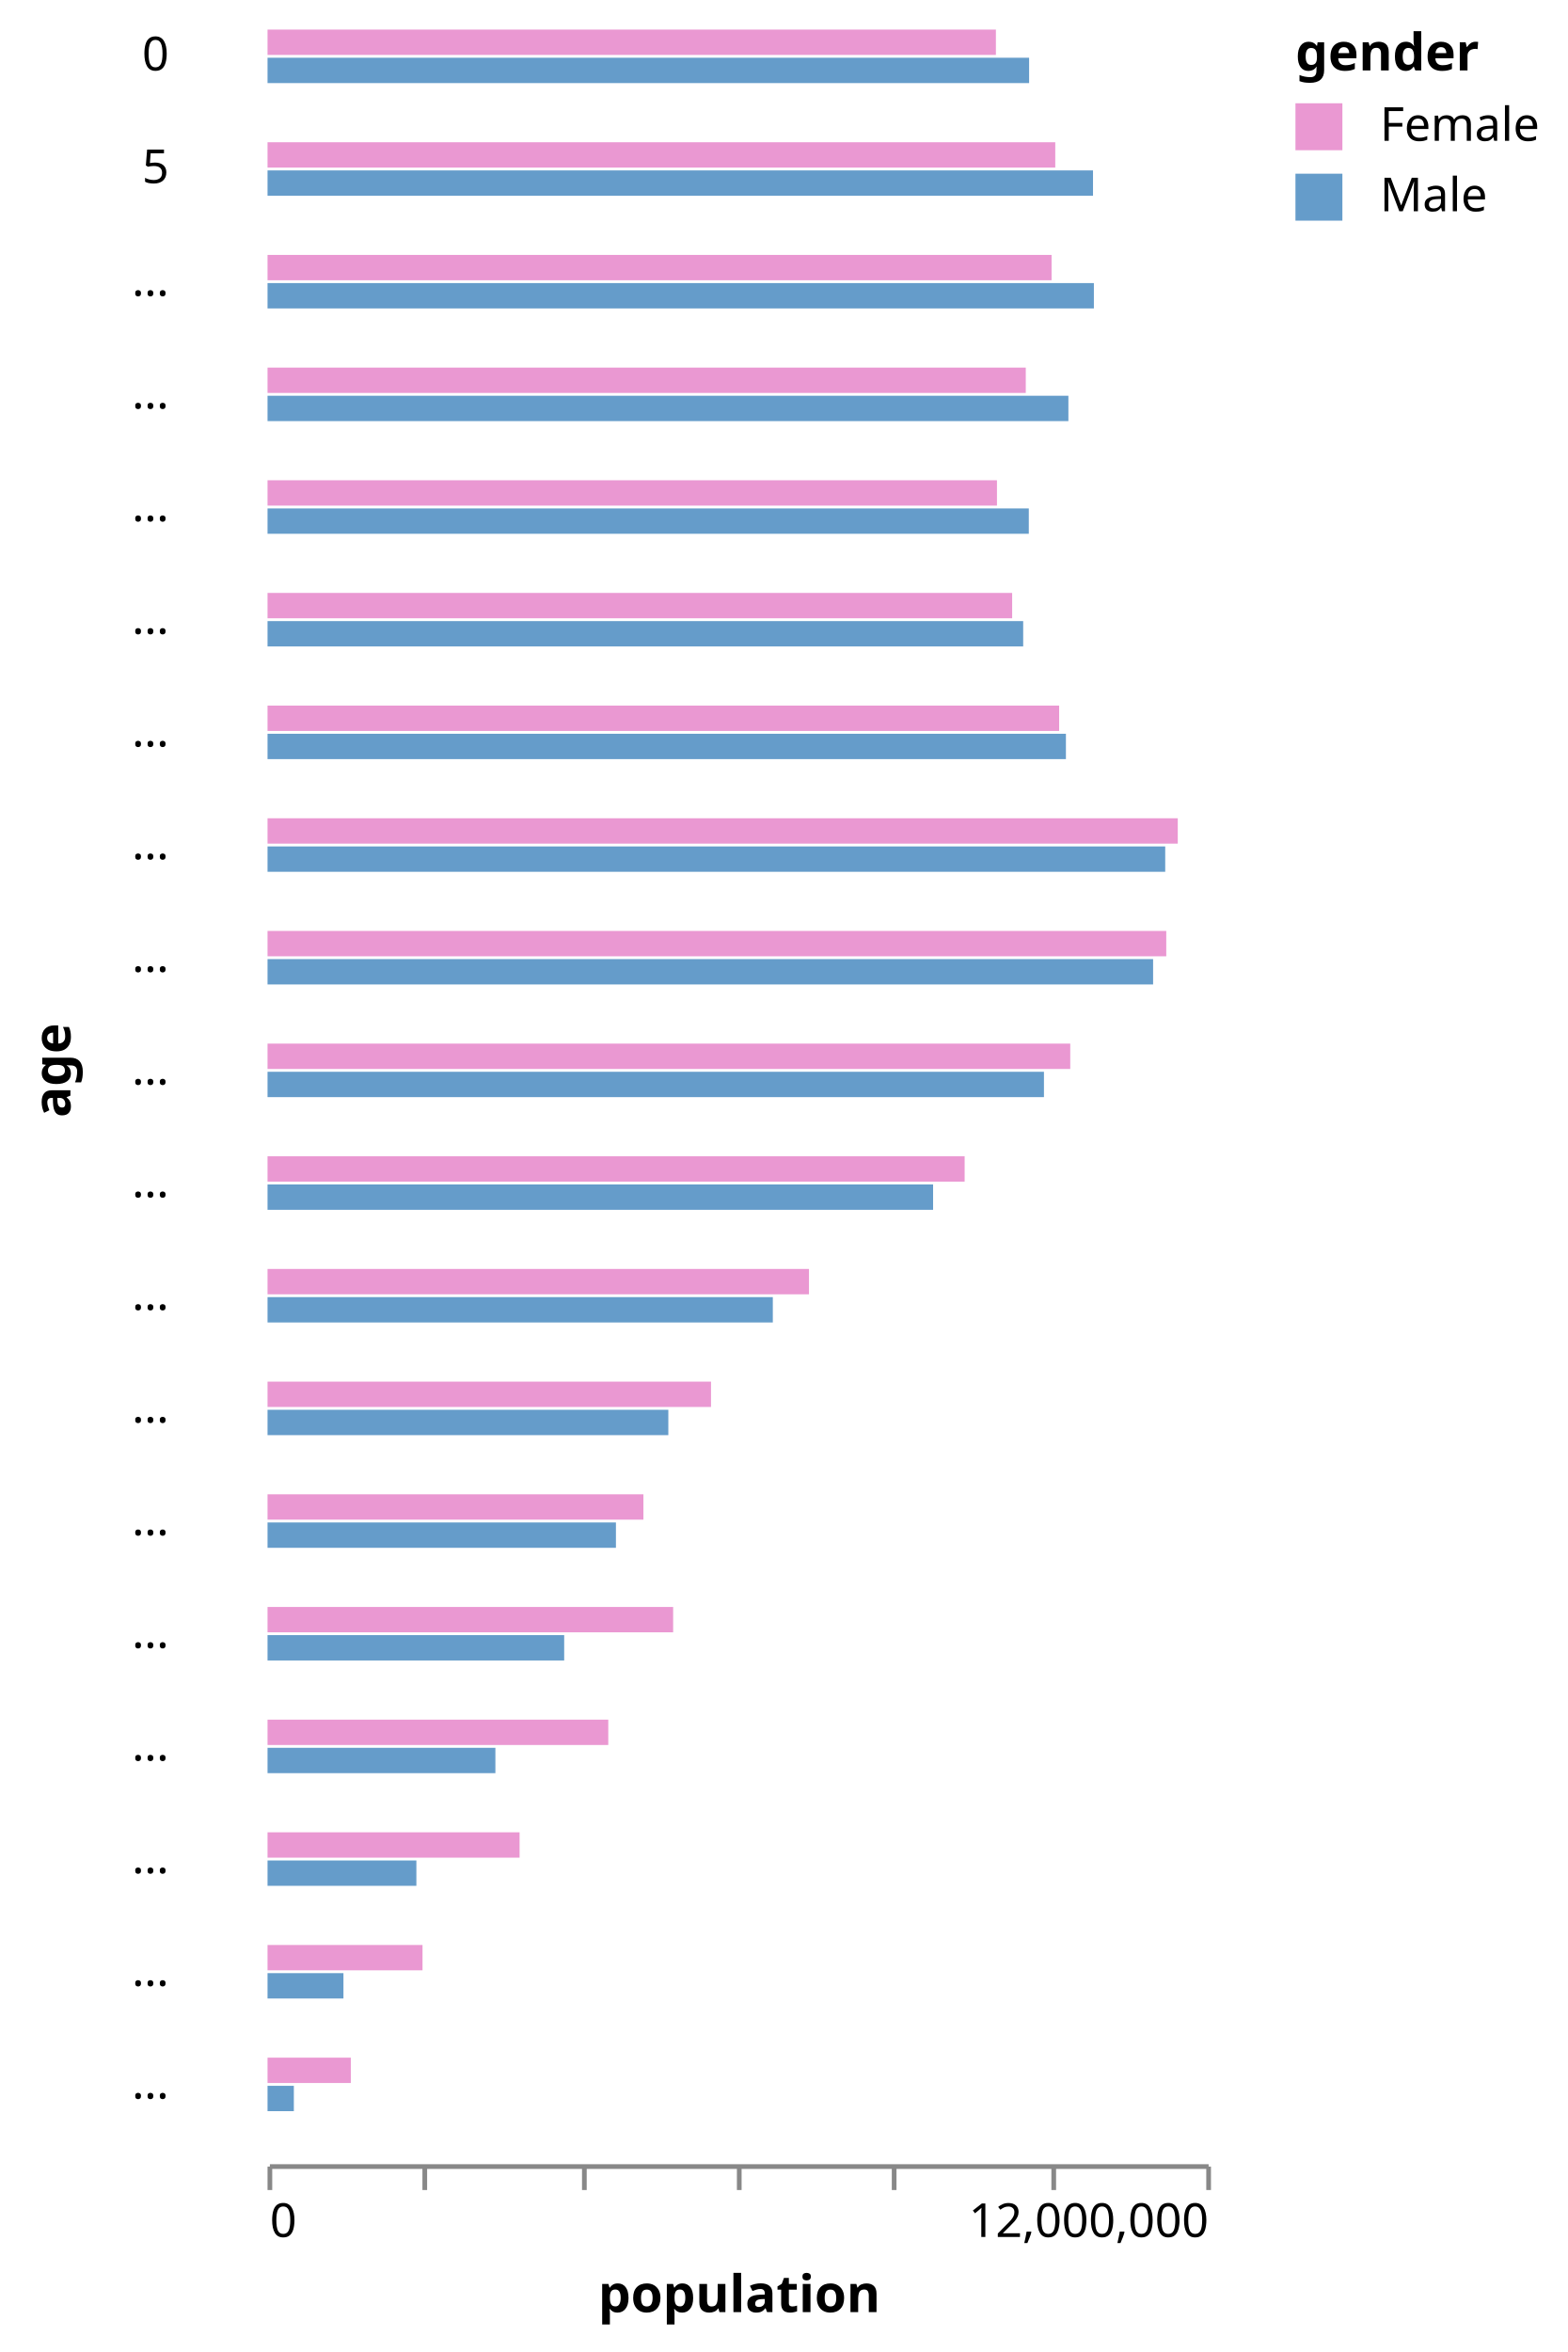
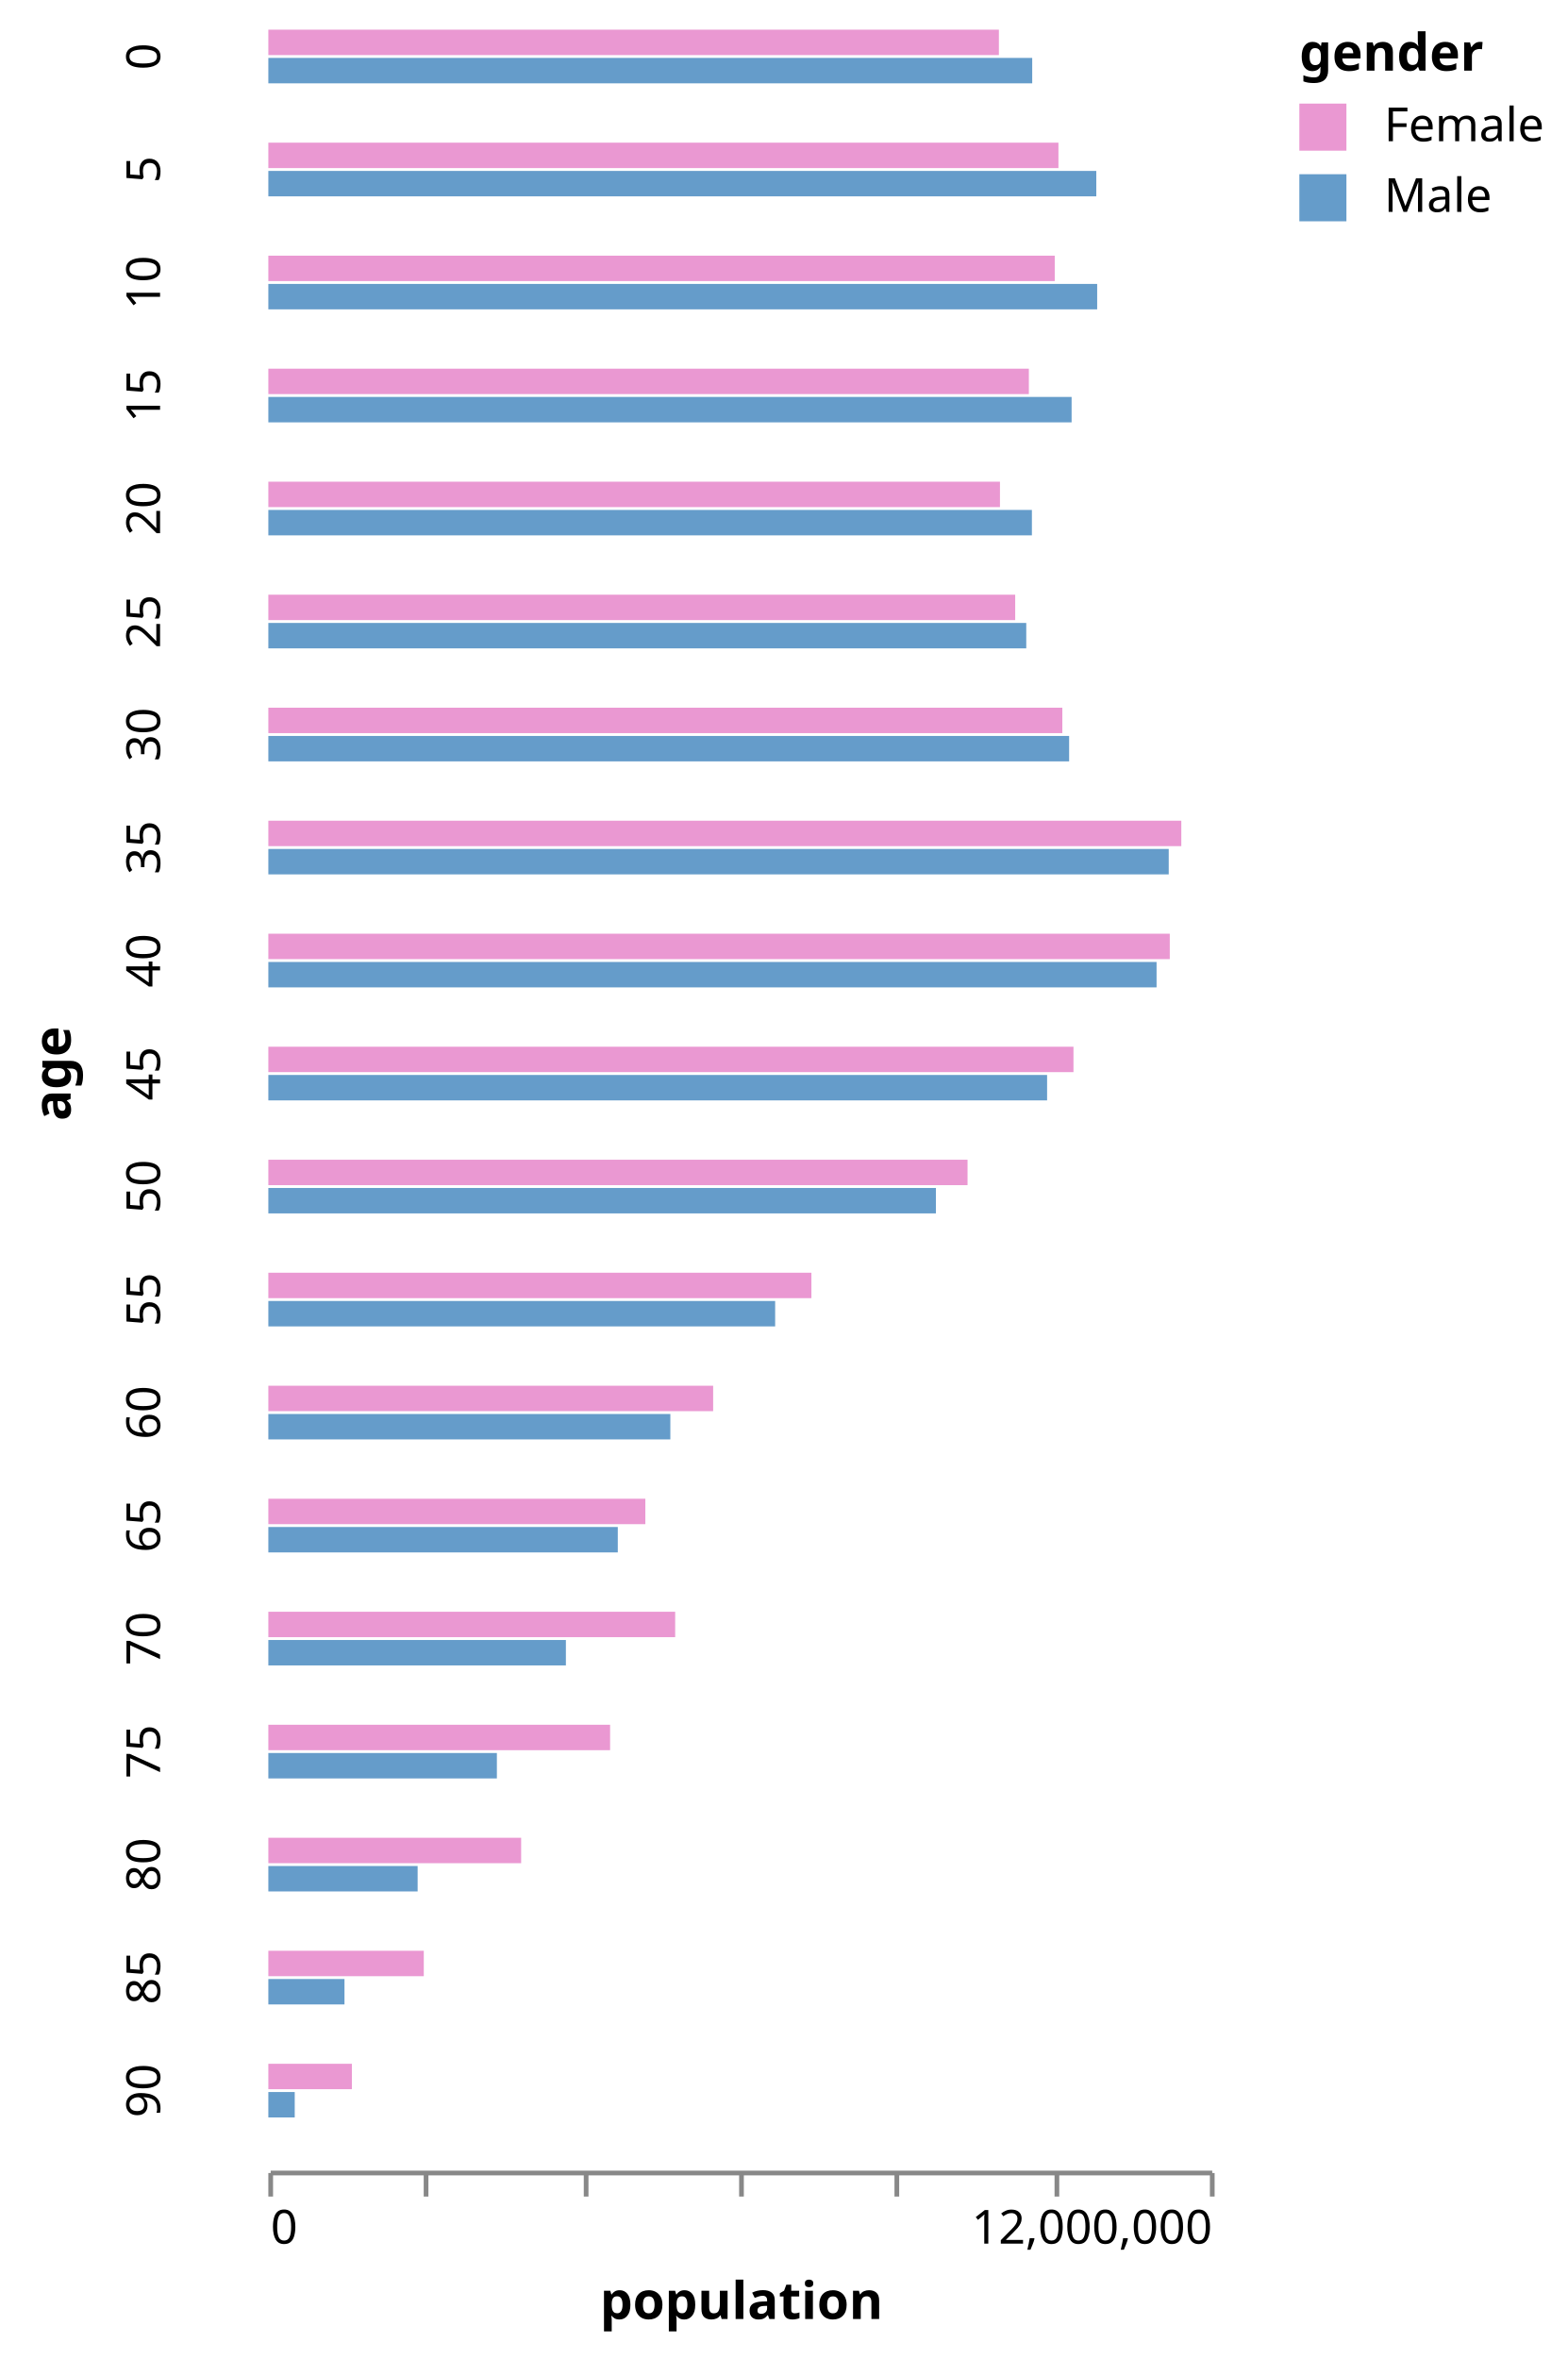
- <svg xmlns="http://www.w3.org/2000/svg" class="marks" width="334" height="501" viewBox="0 0 334 501" version="1.1">
+ <svg xmlns="http://www.w3.org/2000/svg" class="marks" width="333" height="501" viewBox="0 0 333 501" version="1.1">
  <g transform="translate(57,6)">
    <g class="mark-group role-frame root">
      <g transform="translate(0,0)">
        <path class="background" d="M0,0h0v0h0Z" style="fill: none;" />
        <g>
          <g class="mark-group role-row-title row_title">
            <g transform="translate(-42,222)">
              <path class="background" d="M0,0h0v0h0Z" style="fill: none;" />
              <g>
                <g class="mark-text role-row-title-text">
                  <text text-anchor="middle" transform="translate(0,0) rotate(270)" style="font: bold 11px sans-serif; fill: #000;">age</text>
                </g>
              </g>
            </g>
          </g>
          <g class="mark-group role-row-header row_header">
            <g transform="translate(-11,0)">
              <path class="background" d="M0,0h0v12h0Z" style="fill: none;" />
              <g>
                <g class="mark-text role-title" style="pointer-events: none;">
-                   <text text-anchor="end" transform="translate(-10,9)" style="font: normal 10px sans-serif; fill: #000; opacity: 1;">0</text>
+                   <text text-anchor="middle" transform="translate(-10,6) rotate(-90) translate(0,-2)" style="font: 10px sans-serif; fill: #000; opacity: 1;">0</text>
                </g>
              </g>
            </g>
            <g transform="translate(-11,24)">
              <path class="background" d="M0,0h0v12h0Z" style="fill: none;" />
              <g>
                <g class="mark-text role-title" style="pointer-events: none;">
-                   <text text-anchor="end" transform="translate(-10,9)" style="font: normal 10px sans-serif; fill: #000; opacity: 1;">5</text>
+                   <text text-anchor="middle" transform="translate(-10,6) rotate(-90) translate(0,-2)" style="font: 10px sans-serif; fill: #000; opacity: 1;">5</text>
                </g>
              </g>
            </g>
            <g transform="translate(-11,48)">
              <path class="background" d="M0,0h0v12h0Z" style="fill: none;" />
              <g>
                <g class="mark-text role-title" style="pointer-events: none;">
-                   <text text-anchor="end" transform="translate(-10,9)" style="font: normal 10px sans-serif; fill: #000; opacity: 1;">…</text>
+                   <text text-anchor="middle" transform="translate(-10,6) rotate(-90) translate(0,-2)" style="font: 10px sans-serif; fill: #000; opacity: 1;">10</text>
                </g>
              </g>
            </g>
            <g transform="translate(-11,72)">
              <path class="background" d="M0,0h0v12h0Z" style="fill: none;" />
              <g>
                <g class="mark-text role-title" style="pointer-events: none;">
-                   <text text-anchor="end" transform="translate(-10,9)" style="font: normal 10px sans-serif; fill: #000; opacity: 1;">…</text>
+                   <text text-anchor="middle" transform="translate(-10,6) rotate(-90) translate(0,-2)" style="font: 10px sans-serif; fill: #000; opacity: 1;">15</text>
                </g>
              </g>
            </g>
            <g transform="translate(-11,96)">
              <path class="background" d="M0,0h0v12h0Z" style="fill: none;" />
              <g>
                <g class="mark-text role-title" style="pointer-events: none;">
-                   <text text-anchor="end" transform="translate(-10,9)" style="font: normal 10px sans-serif; fill: #000; opacity: 1;">…</text>
+                   <text text-anchor="middle" transform="translate(-10,6) rotate(-90) translate(0,-2)" style="font: 10px sans-serif; fill: #000; opacity: 1;">20</text>
                </g>
              </g>
            </g>
            <g transform="translate(-11,120)">
              <path class="background" d="M0,0h0v12h0Z" style="fill: none;" />
              <g>
                <g class="mark-text role-title" style="pointer-events: none;">
-                   <text text-anchor="end" transform="translate(-10,9)" style="font: normal 10px sans-serif; fill: #000; opacity: 1;">…</text>
+                   <text text-anchor="middle" transform="translate(-10,6) rotate(-90) translate(0,-2)" style="font: 10px sans-serif; fill: #000; opacity: 1;">25</text>
                </g>
              </g>
            </g>
            <g transform="translate(-11,144)">
              <path class="background" d="M0,0h0v12h0Z" style="fill: none;" />
              <g>
                <g class="mark-text role-title" style="pointer-events: none;">
-                   <text text-anchor="end" transform="translate(-10,9)" style="font: normal 10px sans-serif; fill: #000; opacity: 1;">…</text>
+                   <text text-anchor="middle" transform="translate(-10,6) rotate(-90) translate(0,-2)" style="font: 10px sans-serif; fill: #000; opacity: 1;">30</text>
                </g>
              </g>
            </g>
            <g transform="translate(-11,168)">
              <path class="background" d="M0,0h0v12h0Z" style="fill: none;" />
              <g>
                <g class="mark-text role-title" style="pointer-events: none;">
-                   <text text-anchor="end" transform="translate(-10,9)" style="font: normal 10px sans-serif; fill: #000; opacity: 1;">…</text>
+                   <text text-anchor="middle" transform="translate(-10,6) rotate(-90) translate(0,-2)" style="font: 10px sans-serif; fill: #000; opacity: 1;">35</text>
                </g>
              </g>
            </g>
            <g transform="translate(-11,192)">
              <path class="background" d="M0,0h0v12h0Z" style="fill: none;" />
              <g>
                <g class="mark-text role-title" style="pointer-events: none;">
-                   <text text-anchor="end" transform="translate(-10,9)" style="font: normal 10px sans-serif; fill: #000; opacity: 1;">…</text>
+                   <text text-anchor="middle" transform="translate(-10,6) rotate(-90) translate(0,-2)" style="font: 10px sans-serif; fill: #000; opacity: 1;">40</text>
                </g>
              </g>
            </g>
            <g transform="translate(-11,216)">
              <path class="background" d="M0,0h0v12h0Z" style="fill: none;" />
              <g>
                <g class="mark-text role-title" style="pointer-events: none;">
-                   <text text-anchor="end" transform="translate(-10,9)" style="font: normal 10px sans-serif; fill: #000; opacity: 1;">…</text>
+                   <text text-anchor="middle" transform="translate(-10,6) rotate(-90) translate(0,-2)" style="font: 10px sans-serif; fill: #000; opacity: 1;">45</text>
                </g>
              </g>
            </g>
            <g transform="translate(-11,240)">
              <path class="background" d="M0,0h0v12h0Z" style="fill: none;" />
              <g>
                <g class="mark-text role-title" style="pointer-events: none;">
-                   <text text-anchor="end" transform="translate(-10,9)" style="font: normal 10px sans-serif; fill: #000; opacity: 1;">…</text>
+                   <text text-anchor="middle" transform="translate(-10,6) rotate(-90) translate(0,-2)" style="font: 10px sans-serif; fill: #000; opacity: 1;">50</text>
                </g>
              </g>
            </g>
            <g transform="translate(-11,264)">
              <path class="background" d="M0,0h0v12h0Z" style="fill: none;" />
              <g>
                <g class="mark-text role-title" style="pointer-events: none;">
-                   <text text-anchor="end" transform="translate(-10,9)" style="font: normal 10px sans-serif; fill: #000; opacity: 1;">…</text>
+                   <text text-anchor="middle" transform="translate(-10,6) rotate(-90) translate(0,-2)" style="font: 10px sans-serif; fill: #000; opacity: 1;">55</text>
                </g>
              </g>
            </g>
            <g transform="translate(-11,288)">
              <path class="background" d="M0,0h0v12h0Z" style="fill: none;" />
              <g>
                <g class="mark-text role-title" style="pointer-events: none;">
-                   <text text-anchor="end" transform="translate(-10,9)" style="font: normal 10px sans-serif; fill: #000; opacity: 1;">…</text>
+                   <text text-anchor="middle" transform="translate(-10,6) rotate(-90) translate(0,-2)" style="font: 10px sans-serif; fill: #000; opacity: 1;">60</text>
                </g>
              </g>
            </g>
            <g transform="translate(-11,312)">
              <path class="background" d="M0,0h0v12h0Z" style="fill: none;" />
              <g>
                <g class="mark-text role-title" style="pointer-events: none;">
-                   <text text-anchor="end" transform="translate(-10,9)" style="font: normal 10px sans-serif; fill: #000; opacity: 1;">…</text>
+                   <text text-anchor="middle" transform="translate(-10,6) rotate(-90) translate(0,-2)" style="font: 10px sans-serif; fill: #000; opacity: 1;">65</text>
                </g>
              </g>
            </g>
            <g transform="translate(-11,336)">
              <path class="background" d="M0,0h0v12h0Z" style="fill: none;" />
              <g>
                <g class="mark-text role-title" style="pointer-events: none;">
-                   <text text-anchor="end" transform="translate(-10,9)" style="font: normal 10px sans-serif; fill: #000; opacity: 1;">…</text>
+                   <text text-anchor="middle" transform="translate(-10,6) rotate(-90) translate(0,-2)" style="font: 10px sans-serif; fill: #000; opacity: 1;">70</text>
                </g>
              </g>
            </g>
            <g transform="translate(-11,360)">
              <path class="background" d="M0,0h0v12h0Z" style="fill: none;" />
              <g>
                <g class="mark-text role-title" style="pointer-events: none;">
-                   <text text-anchor="end" transform="translate(-10,9)" style="font: normal 10px sans-serif; fill: #000; opacity: 1;">…</text>
+                   <text text-anchor="middle" transform="translate(-10,6) rotate(-90) translate(0,-2)" style="font: 10px sans-serif; fill: #000; opacity: 1;">75</text>
                </g>
              </g>
            </g>
            <g transform="translate(-11,384)">
              <path class="background" d="M0,0h0v12h0Z" style="fill: none;" />
              <g>
                <g class="mark-text role-title" style="pointer-events: none;">
-                   <text text-anchor="end" transform="translate(-10,9)" style="font: normal 10px sans-serif; fill: #000; opacity: 1;">…</text>
+                   <text text-anchor="middle" transform="translate(-10,6) rotate(-90) translate(0,-2)" style="font: 10px sans-serif; fill: #000; opacity: 1;">80</text>
                </g>
              </g>
            </g>
            <g transform="translate(-11,408)">
              <path class="background" d="M0,0h0v12h0Z" style="fill: none;" />
              <g>
                <g class="mark-text role-title" style="pointer-events: none;">
-                   <text text-anchor="end" transform="translate(-10,9)" style="font: normal 10px sans-serif; fill: #000; opacity: 1;">…</text>
+                   <text text-anchor="middle" transform="translate(-10,6) rotate(-90) translate(0,-2)" style="font: 10px sans-serif; fill: #000; opacity: 1;">85</text>
                </g>
              </g>
            </g>
            <g transform="translate(-11,432)">
              <path class="background" d="M0,0h0v12h0Z" style="fill: none;" />
              <g>
                <g class="mark-text role-title" style="pointer-events: none;">
-                   <text text-anchor="end" transform="translate(-10,9)" style="font: normal 10px sans-serif; fill: #000; opacity: 1;">…</text>
+                   <text text-anchor="middle" transform="translate(-10,6) rotate(-90) translate(0,-2)" style="font: 10px sans-serif; fill: #000; opacity: 1;">90</text>
                </g>
              </g>
            </g>
          </g>
          <g class="mark-group role-column-footer column_footer">
            <g transform="translate(0,455)">
              <path class="background" d="M0,0h200v0h-200Z" style="fill: none;" />
              <g>
                <g class="mark-group role-axis">
                  <g transform="translate(0.5,0.5)">
                    <path class="background" d="M0,0h0v0h0Z" style="pointer-events: none; fill: none;" />
                    <g>
                      <g class="mark-rule role-axis-tick" style="pointer-events: none;">
                        <line transform="translate(0,0)" x2="0" y2="5" style="fill: none; stroke: #888; stroke-width: 1; opacity: 1;" />
                        <line transform="translate(33,0)" x2="0" y2="5" style="fill: none; stroke: #888; stroke-width: 1; opacity: 1;" />
                        <line transform="translate(67,0)" x2="0" y2="5" style="fill: none; stroke: #888; stroke-width: 1; opacity: 1;" />
                        <line transform="translate(100,0)" x2="0" y2="5" style="fill: none; stroke: #888; stroke-width: 1; opacity: 1;" />
                        <line transform="translate(133,0)" x2="0" y2="5" style="fill: none; stroke: #888; stroke-width: 1; opacity: 1;" />
                        <line transform="translate(167,0)" x2="0" y2="5" style="fill: none; stroke: #888; stroke-width: 1; opacity: 1;" />
                        <line transform="translate(200,0)" x2="0" y2="5" style="fill: none; stroke: #888; stroke-width: 1; opacity: 1;" />
                      </g>
                      <g class="mark-text role-axis-label" style="pointer-events: none;">
                        <text text-anchor="start" transform="translate(0,15)" style="font: 10px sans-serif; fill: #000; opacity: 1;">0</text>
                        <text text-anchor="middle" transform="translate(33.33333,15)" style="font: 10px sans-serif; fill: #000; opacity: 0;">2,000,000</text>
                        <text text-anchor="middle" transform="translate(66.66667,15)" style="font: 10px sans-serif; fill: #000; opacity: 0;">4,000,000</text>
                        <text text-anchor="middle" transform="translate(100,15)" style="font: 10px sans-serif; fill: #000; opacity: 0;">6,000,000</text>
                        <text text-anchor="middle" transform="translate(133.3333,15)" style="font: 10px sans-serif; fill: #000; opacity: 0;">8,000,000</text>
                        <text text-anchor="middle" transform="translate(166.6667,15)" style="font: 10px sans-serif; fill: #000; opacity: 0;">10,000,000</text>
                        <text text-anchor="end" transform="translate(200,15)" style="font: 10px sans-serif; fill: #000; opacity: 1;">12,000,000</text>
                      </g>
                      <g class="mark-rule role-axis-domain" style="pointer-events: none;">
                        <line transform="translate(0,0)" x2="200" y2="0" style="fill: none; stroke: #888; stroke-width: 1; opacity: 1;" />
                      </g>
                      <g class="mark-text role-axis-title" style="pointer-events: none;">
                        <text text-anchor="middle" transform="translate(100,31)" style="font: bold 11px sans-serif; fill: #000; opacity: 1;">population</text>
                      </g>
                    </g>
                  </g>
                </g>
              </g>
            </g>
          </g>
          <g class="mark-group role-scope cell">
            <g transform="translate(0,0)">
              <path class="background" d="M0.5,0.5h200v12h-200Z" style="fill: transparent; stroke: transparent;" />
              <g>
                <g class="mark-rect role-mark child_marks">
                  <path d="M0,6.3h162.256v5.4h-162.256Z" style="fill: #659CCA;" />
                  <path d="M0,0.3h155.179v5.4h-155.179Z" style="fill: #EA98D2;" />
                </g>
              </g>
            </g>
            <g transform="translate(0,24)">
              <path class="background" d="M0.5,0.5h200v12h-200Z" style="fill: transparent; stroke: transparent;" />
              <g>
                <g class="mark-rect role-mark child_marks">
                  <path d="M0,6.3h175.869v5.4h-175.869Z" style="fill: #659CCA;" />
                  <path d="M0,0.3h167.826v5.4h-167.826Z" style="fill: #EA98D2;" />
                </g>
              </g>
            </g>
            <g transform="translate(0,48)">
              <path class="background" d="M0.5,0.5h200v12h-200Z" style="fill: transparent; stroke: transparent;" />
              <g>
                <g class="mark-rect role-mark child_marks">
                  <path d="M0,6.3h176.054v5.4h-176.054Z" style="fill: #659CCA;" />
                  <path d="M0,0.3h167.042v5.4h-167.042Z" style="fill: #EA98D2;" />
                </g>
              </g>
            </g>
            <g transform="translate(0,72)">
              <path class="background" d="M0.5,0.5h200v12h-200Z" style="fill: transparent; stroke: transparent;" />
              <g>
                <g class="mark-rect role-mark child_marks">
                  <path d="M0,6.3h170.624v5.4h-170.624Z" style="fill: #659CCA;" />
                  <path d="M0,0.3h161.544v5.4h-161.544Z" style="fill: #EA98D2;" />
                </g>
              </g>
            </g>
            <g transform="translate(0,96)">
              <path class="background" d="M0.5,0.5h200v12h-200Z" style="fill: transparent; stroke: transparent;" />
              <g>
                <g class="mark-rect role-mark child_marks">
                  <path d="M0,6.3h162.189v5.4h-162.189Z" style="fill: #659CCA;" />
                  <path d="M0,0.3h155.404v5.4h-155.404Z" style="fill: #EA98D2;" />
                </g>
              </g>
            </g>
            <g transform="translate(0,120)">
              <path class="background" d="M0.5,0.5h200v12h-200Z" style="fill: transparent; stroke: transparent;" />
              <g>
                <g class="mark-rect role-mark child_marks">
                  <path d="M0,6.3h160.992v5.4h-160.992Z" style="fill: #659CCA;" />
                  <path d="M0,0.3h158.642v5.4h-158.642Z" style="fill: #EA98D2;" />
                </g>
              </g>
            </g>
            <g transform="translate(0,144)">
              <path class="background" d="M0.5,0.5h200v12h-200Z" style="fill: transparent; stroke: transparent;" />
              <g>
                <g class="mark-rect role-mark child_marks">
                  <path d="M0,6.3h170.098v5.4h-170.098Z" style="fill: #659CCA;" />
                  <path d="M0,0.3h168.655v5.4h-168.655Z" style="fill: #EA98D2;" />
                </g>
              </g>
            </g>
            <g transform="translate(0,168)">
              <path class="background" d="M0.5,0.5h200v12h-200Z" style="fill: transparent; stroke: transparent;" />
              <g>
                <g class="mark-rect role-mark child_marks">
                  <path d="M0,6.3h191.253v5.4h-191.253Z" style="fill: #659CCA;" />
                  <path d="M0,0.3h193.927v5.4h-193.927Z" style="fill: #EA98D2;" />
                </g>
              </g>
            </g>
            <g transform="translate(0,192)">
              <path class="background" d="M0.5,0.5h200v12h-200Z" style="fill: transparent; stroke: transparent;" />
              <g>
                <g class="mark-rect role-mark child_marks">
                  <path d="M0,6.3h188.671v5.4h-188.671Z" style="fill: #659CCA;" />
                  <path d="M0,0.3h191.476v5.4h-191.476Z" style="fill: #EA98D2;" />
                </g>
              </g>
            </g>
            <g transform="translate(0,216)">
              <path class="background" d="M0.5,0.5h200v12h-200Z" style="fill: transparent; stroke: transparent;" />
              <g>
                <g class="mark-rect role-mark child_marks">
                  <path d="M0,6.3h165.417v5.4h-165.417Z" style="fill: #659CCA;" />
                  <path d="M0,0.3h171.021v5.4h-171.021Z" style="fill: #EA98D2;" />
                </g>
              </g>
            </g>
            <g transform="translate(0,240)">
              <path class="background" d="M0.5,0.5h200v12h-200Z" style="fill: transparent; stroke: transparent;" />
              <g>
                <g class="mark-rect role-mark child_marks">
                  <path d="M0,6.3h141.799v5.4h-141.799Z" style="fill: #659CCA;" />
                  <path d="M0,0.3h148.519v5.4h-148.519Z" style="fill: #EA98D2;" />
                </g>
              </g>
            </g>
            <g transform="translate(0,264)">
              <path class="background" d="M0.5,0.5h200v12h-200Z" style="fill: transparent; stroke: transparent;" />
              <g>
                <g class="mark-rect role-mark child_marks">
                  <path d="M0,6.3h107.651v5.4h-107.651Z" style="fill: #659CCA;" />
                  <path d="M0,0.3h115.354v5.4h-115.354Z" style="fill: #EA98D2;" />
                </g>
              </g>
            </g>
            <g transform="translate(0,288)">
              <path class="background" d="M0.5,0.5h200v12h-200Z" style="fill: transparent; stroke: transparent;" />
              <g>
                <g class="mark-rect role-mark child_marks">
                  <path d="M0,6.3h85.39v5.4h-85.39Z" style="fill: #659CCA;" />
                  <path d="M0,0.3h94.483v5.4h-94.483Z" style="fill: #EA98D2;" />
                </g>
              </g>
            </g>
            <g transform="translate(0,312)">
              <path class="background" d="M0.5,0.5h200v12h-200Z" style="fill: transparent; stroke: transparent;" />
              <g>
                <g class="mark-rect role-mark child_marks">
                  <path d="M0,6.3h74.227v5.4h-74.227Z" style="fill: #659CCA;" />
                  <path d="M0,0.3h80.08v5.4h-80.08Z" style="fill: #EA98D2;" />
                </g>
              </g>
            </g>
            <g transform="translate(0,336)">
              <path class="background" d="M0.5,0.5h200v12h-200Z" style="fill: transparent; stroke: transparent;" />
              <g>
                <g class="mark-rect role-mark child_marks">
                  <path d="M0,6.3h63.202v5.4h-63.202Z" style="fill: #659CCA;" />
                  <path d="M0,0.3h86.414v5.4h-86.414Z" style="fill: #EA98D2;" />
                </g>
              </g>
            </g>
            <g transform="translate(0,360)">
              <path class="background" d="M0.5,0.5h200v12h-200Z" style="fill: transparent; stroke: transparent;" />
              <g>
                <g class="mark-rect role-mark child_marks">
                  <path d="M0,6.3h48.544v5.4h-48.544Z" style="fill: #659CCA;" />
                  <path d="M0,0.3h72.594v5.4h-72.594Z" style="fill: #EA98D2;" />
                </g>
              </g>
            </g>
            <g transform="translate(0,384)">
              <path class="background" d="M0.5,0.5h200v12h-200Z" style="fill: transparent; stroke: transparent;" />
              <g>
                <g class="mark-rect role-mark child_marks">
                  <path d="M0,6.3h31.711v5.4h-31.711Z" style="fill: #659CCA;" />
                  <path d="M0,0.3h53.698v5.4h-53.698Z" style="fill: #EA98D2;" />
                </g>
              </g>
            </g>
            <g transform="translate(0,408)">
              <path class="background" d="M0.5,0.5h200v12h-200Z" style="fill: transparent; stroke: transparent;" />
              <g>
                <g class="mark-rect role-mark child_marks">
                  <path d="M0,6.3h16.173v5.4h-16.173Z" style="fill: #659CCA;" />
                  <path d="M0,0.3h33.019v5.4h-33.019Z" style="fill: #EA98D2;" />
                </g>
              </g>
            </g>
            <g transform="translate(0,432)">
              <path class="background" d="M0.5,0.5h200v12h-200Z" style="fill: transparent; stroke: transparent;" />
              <g>
                <g class="mark-rect role-mark child_marks">
                  <path d="M0,6.3h5.605v5.4h-5.605Z" style="fill: #659CCA;" />
                  <path d="M0,0.3h17.743v5.4h-17.743Z" style="fill: #EA98D2;" />
                </g>
              </g>
            </g>
          </g>
          <g class="mark-group role-legend">
            <g transform="translate(219,0)">
-               <path class="background" d="M0,0h53v42h-53Z" style="pointer-events: none; fill: none;" />
+               <path class="background" d="M0,0h52v42h-52Z" style="pointer-events: none; fill: none;" />
              <g>
                <g class="mark-group role-legend-entry">
                  <g transform="translate(0,16)">
                    <path class="background" d="M0,0h0v0h0Z" style="pointer-events: none; fill: none;" />
                    <g>
                      <g class="mark-symbol role-legend-symbol" style="pointer-events: none;">
                        <path transform="translate(5,5)" d="M-5,-5h10v10h-10Z" style="fill: #EA98D2; stroke-width: 1.5; opacity: 1;" />
                        <path transform="translate(5,20)" d="M-5,-5h10v10h-10Z" style="fill: #659CCA; stroke-width: 1.5; opacity: 1;" />
                      </g>
                      <g class="mark-text role-legend-label" style="pointer-events: none;">
                        <text text-anchor="start" transform="translate(18,8)" style="font: 10px sans-serif; fill: #000; opacity: 1;">Female</text>
                        <text text-anchor="start" transform="translate(18,23)" style="font: 10px sans-serif; fill: #000; opacity: 1;">Male</text>
                      </g>
                    </g>
                  </g>
                </g>
                <g class="mark-text role-legend-title" style="pointer-events: none;">
                  <text text-anchor="start" transform="translate(0,9)" style="font: bold 11px sans-serif; fill: #000; opacity: 1;">gender</text>
                </g>
              </g>
            </g>
          </g>
        </g>
      </g>
    </g>
  </g>
</svg>
